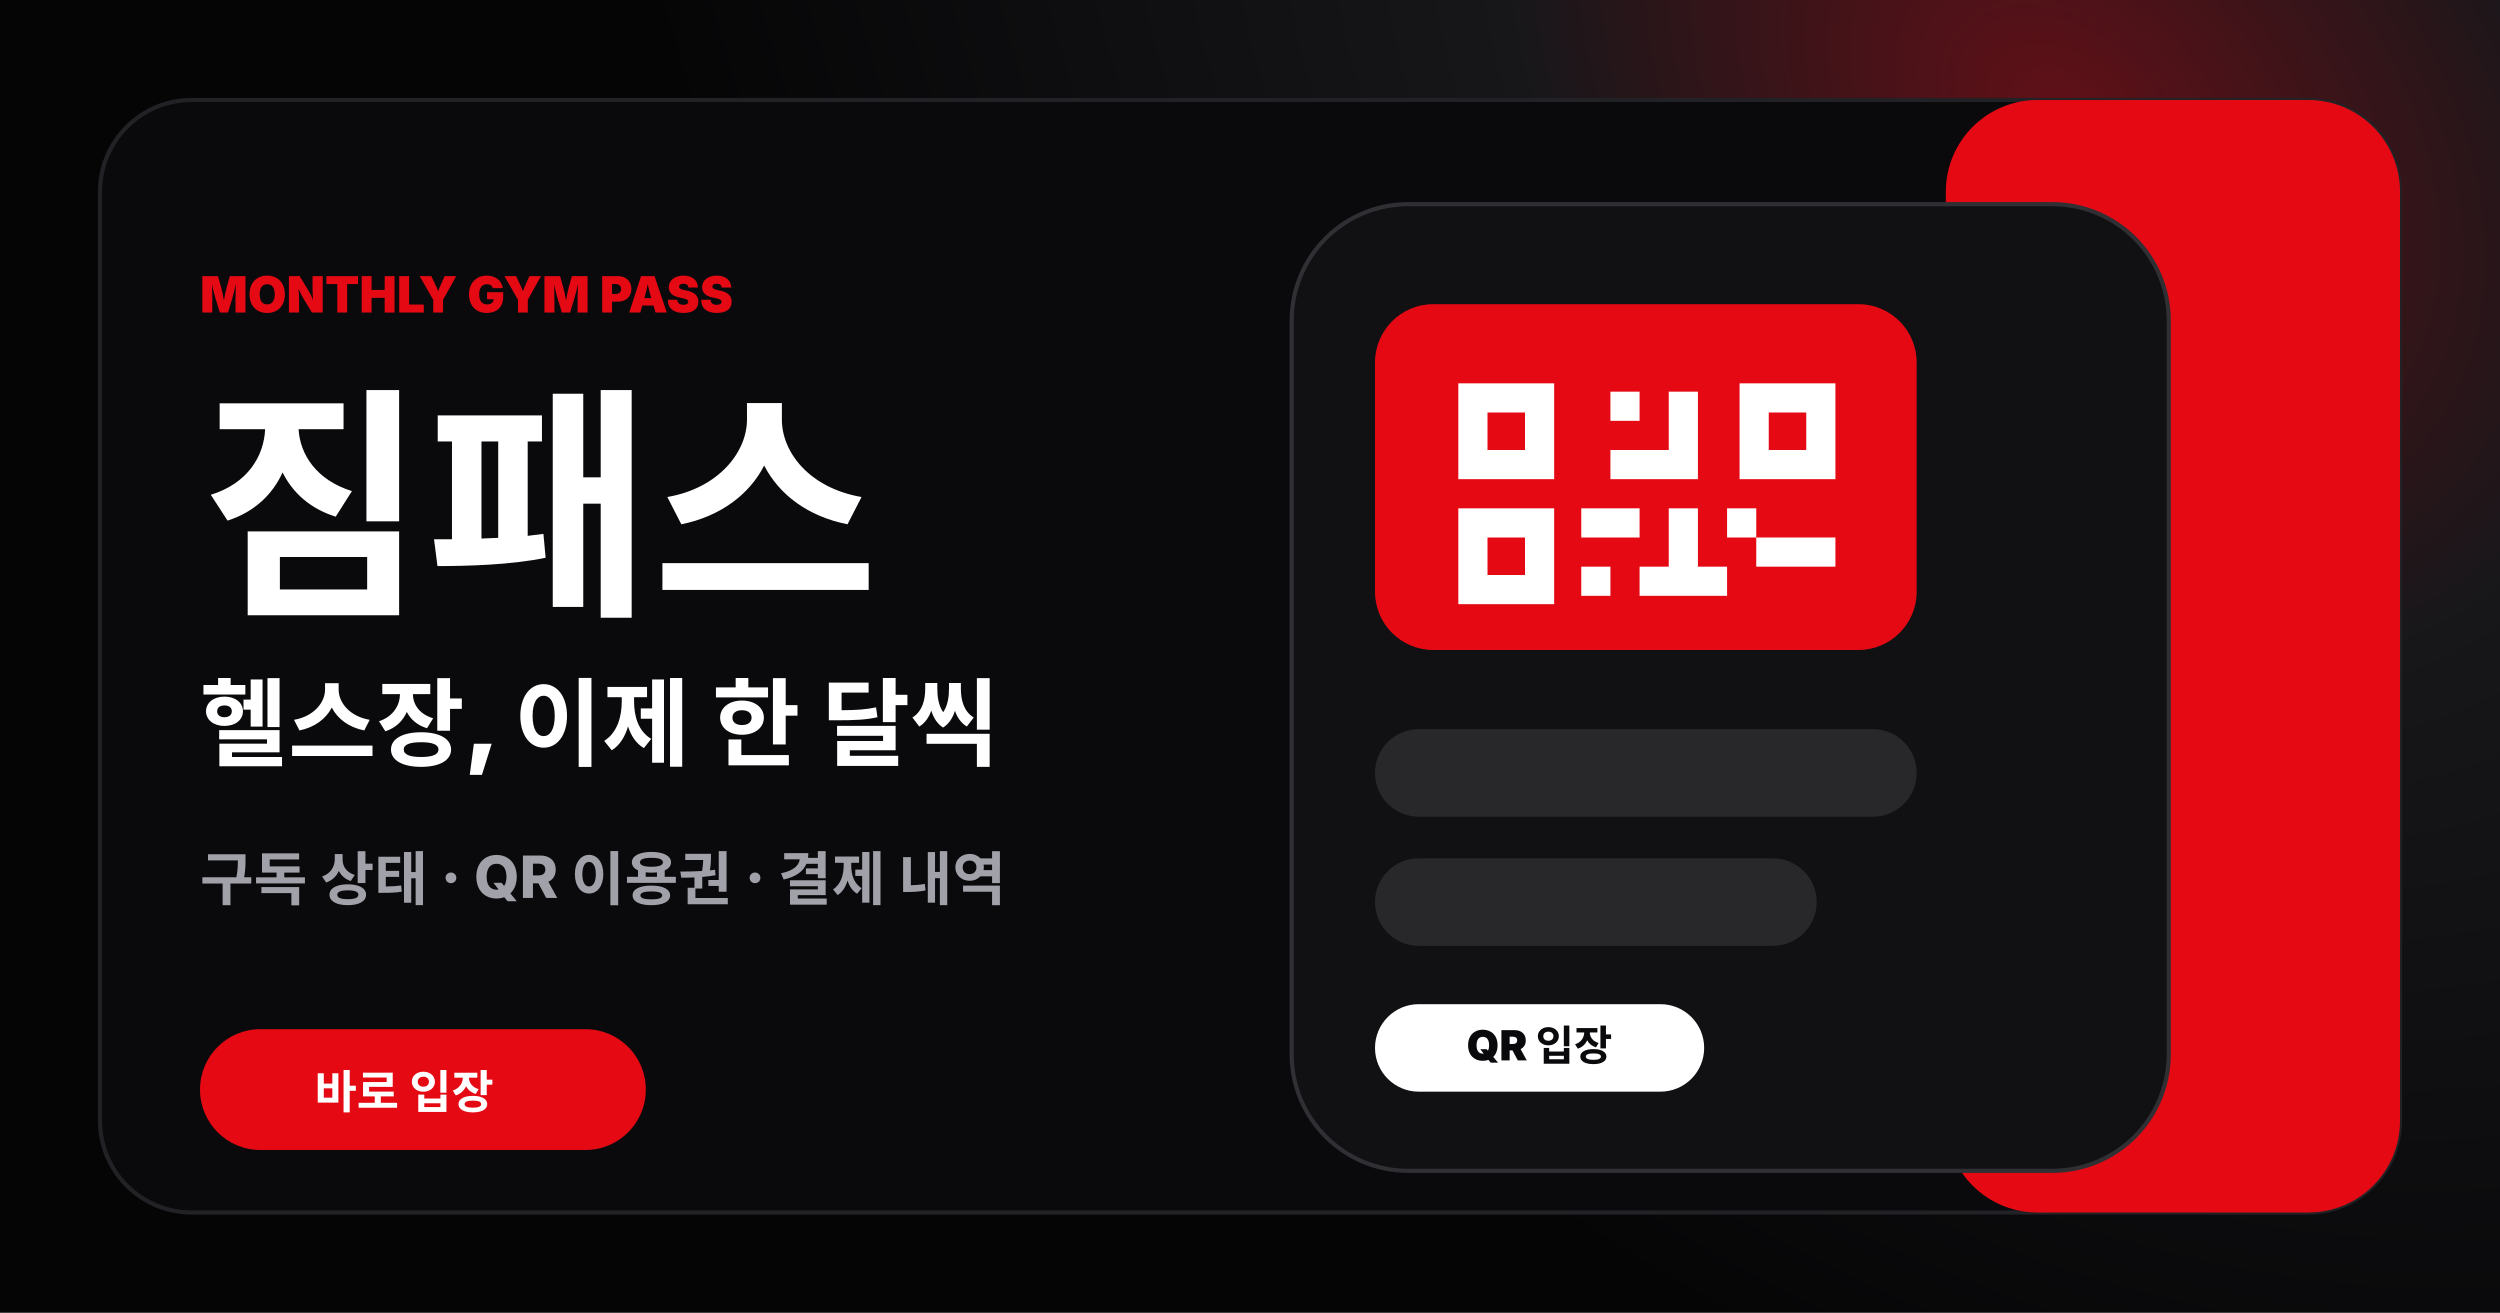
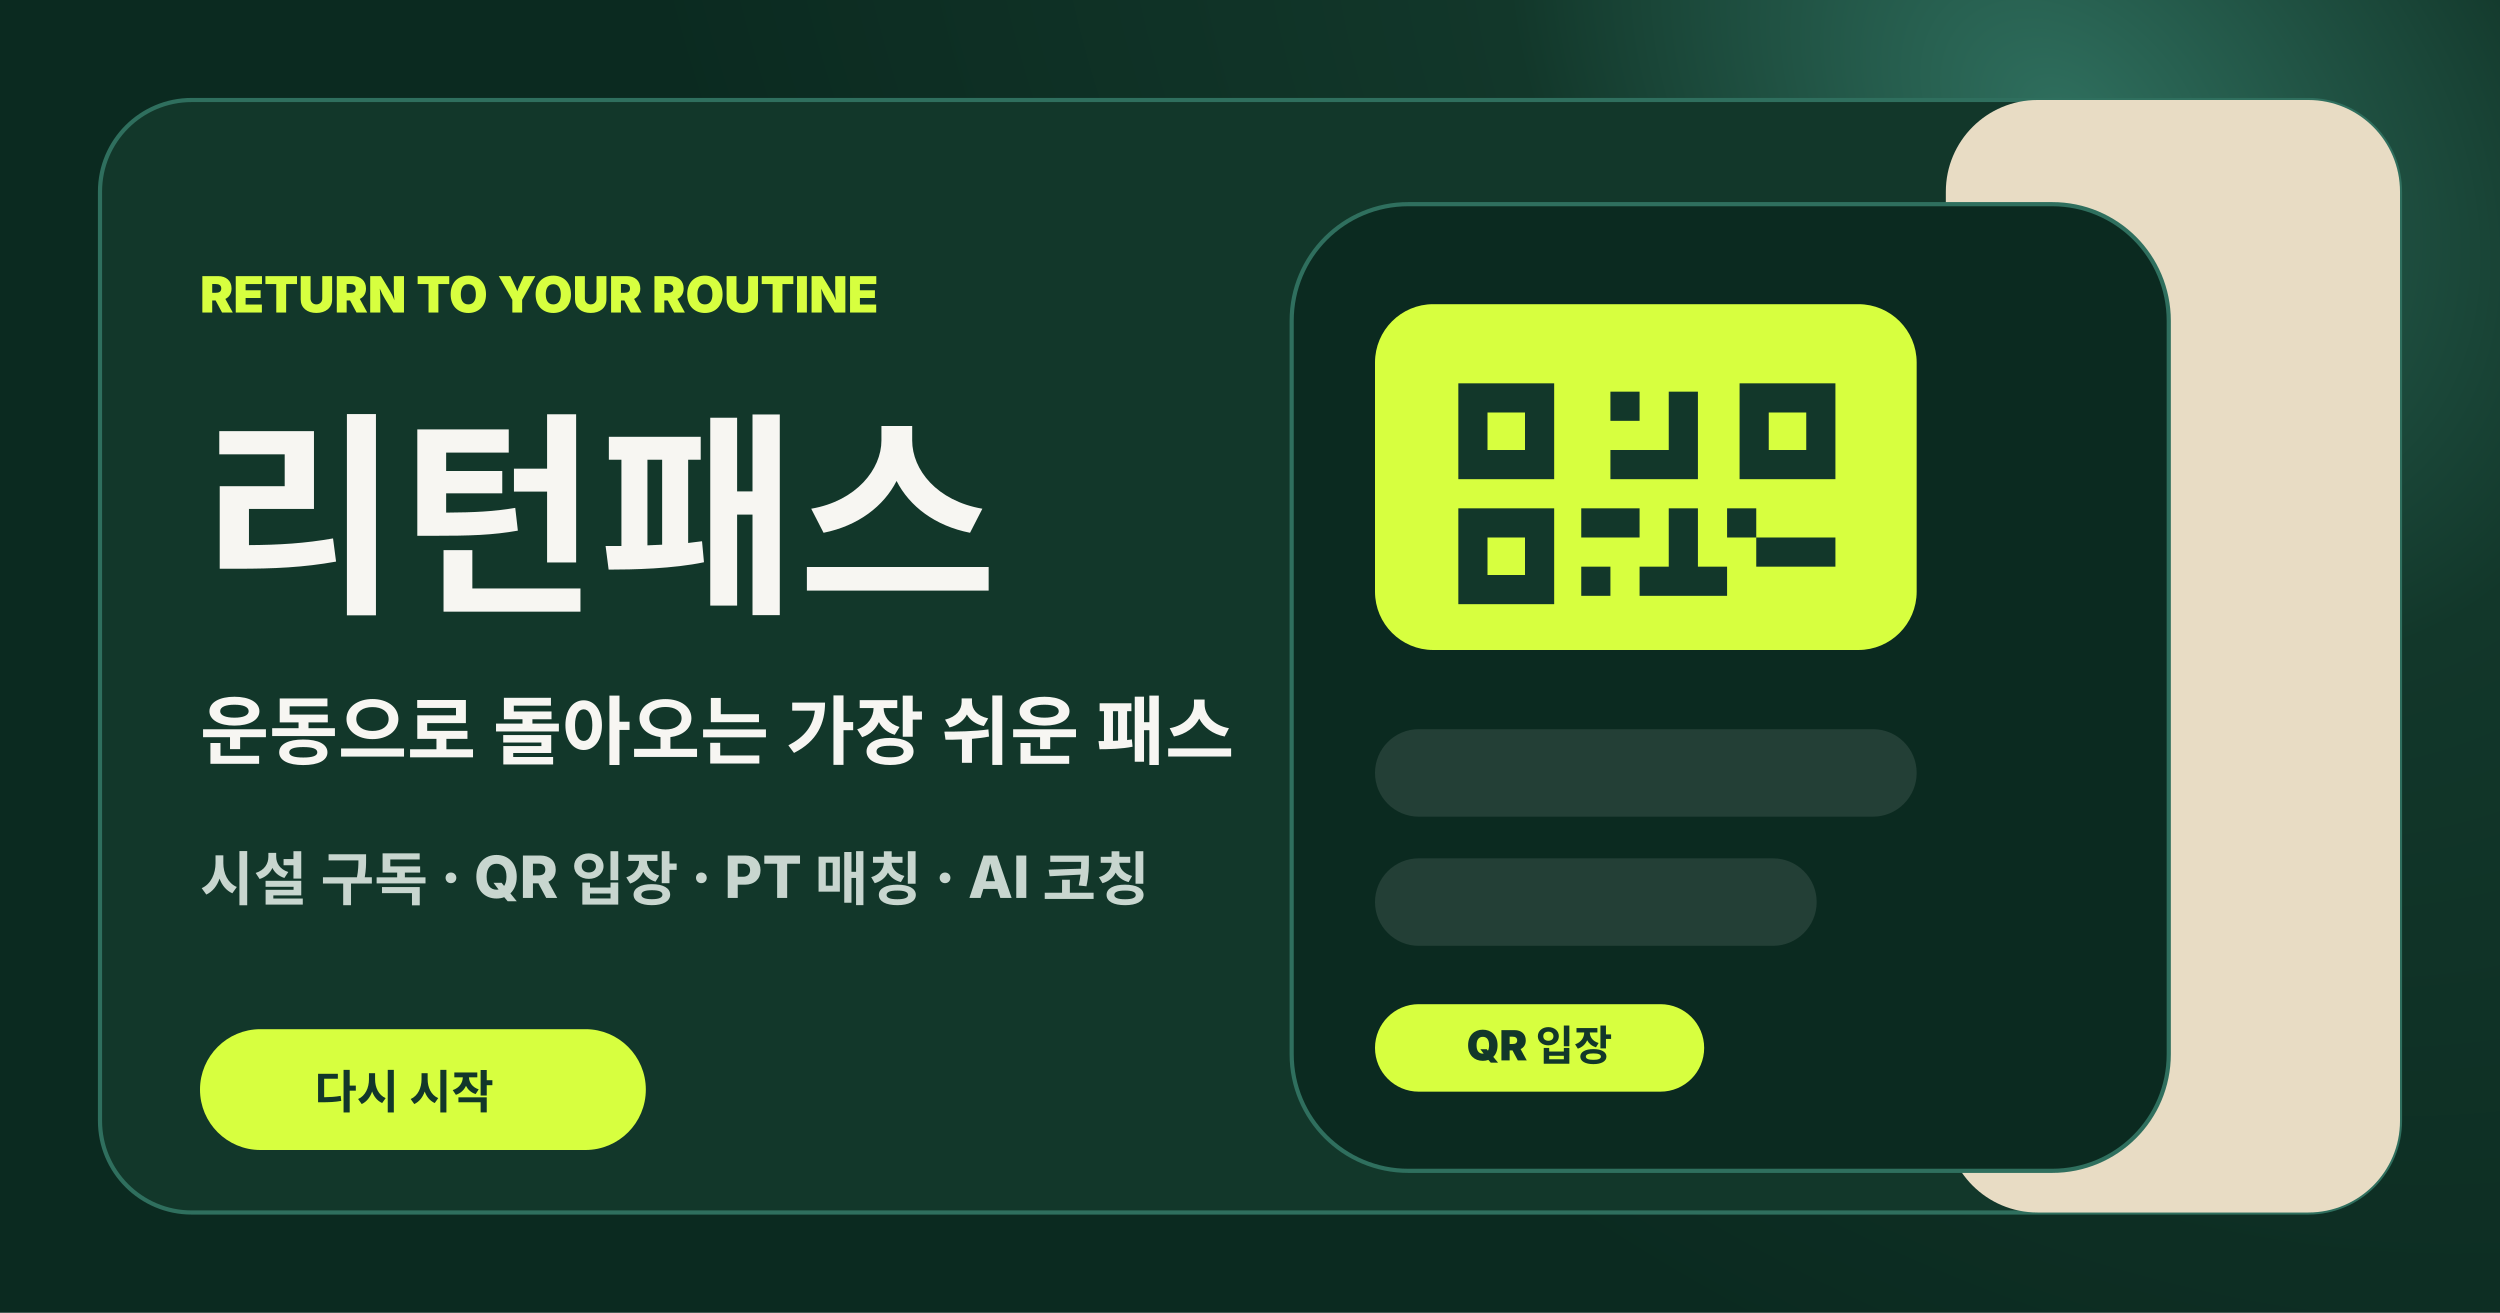
<svg xmlns="http://www.w3.org/2000/svg" width="1200" height="630" viewBox="0 0 1200 630" fill="none">
-   <rect width="1200" height="630" fill="#050506" />
+   <rect width="1200" height="630" fill="#0B2A20" />
  <path d="M0 0H1200V630H0V0Z" fill="url(#bg)" />
-   <rect x="48" y="48" width="1104" height="534" rx="44" fill="#0A0A0C" stroke="#222226" stroke-width="2" />
-   <rect x="934" y="48" width="218" height="534" rx="44" fill="#E50914" />
-   <path d="M676 98H985C1016 98 1041 123 1041 154V506C1041 537 1016 562 985 562H676C645 562 620 537 620 506V154C620 123 645 98 676 98Z" fill="#111114" stroke="#2F2F34" stroke-width="2" />
-   <rect x="660" y="146" width="260" height="166" rx="28" fill="#E50914" />
-   <path d="M700 184H746V230H700V184ZM714 198V216H732V198H714ZM835 184H881V230H835V184ZM849 198V216H867V198H849ZM700 244H746V290H700V244ZM714 258V276H732V258H714ZM773 188H787V202H773V188ZM801 188H815V216H801V188ZM773 216H815V230H773V216ZM759 244H787V258H759V244ZM801 244H815V272H801V244ZM829 244H843V258H829V244ZM843 258H881V272H843V258ZM759 272H773V286H759V272ZM787 272H829V286H787V272Z" fill="#FFFFFF" />
+   <rect x="48" y="48" width="1104" height="534" rx="44" fill="#12372A" stroke="#2F6F5E" stroke-width="2" />
+   <rect x="934" y="48" width="218" height="534" rx="44" fill="#E8DCC4" />
+   <path d="M676 98H985C1016 98 1041 123 1041 154V506C1041 537 1016 562 985 562H676C645 562 620 537 620 506V154C620 123 645 98 676 98Z" fill="#0B2A20" stroke="#2F6F5E" stroke-width="2" />
+   <rect x="660" y="146" width="260" height="166" rx="28" fill="#D7FF3F" />
+   <path d="M700 184H746V230H700V184ZM714 198V216H732V198H714ZM835 184H881V230H835V184ZM849 198V216H867V198H849ZM700 244H746V290H700V244ZM714 258V276H732V258H714ZM773 188H787V202H773V188ZM801 188H815V216H801V188ZM773 216H815V230H773V216ZM759 244H787V258H759V244ZM801 244H815V272H801V244ZM829 244H843V258H829V244ZM843 258H881V272H843V258ZM759 272H773V286H759V272ZM787 272H829V286H787V272Z" fill="#12372A" />
  <rect x="660" y="350" width="260" height="42" rx="21" fill="#FFFFFF" fill-opacity="0.1" />
  <rect x="660" y="412" width="212" height="42" rx="21" fill="#FFFFFF" fill-opacity="0.1" />
-   <rect x="660" y="482" width="158" height="42" rx="21" fill="#FFFFFF" />
-   <text x="704" y="509" fill="#0A0A0C" font-family="Pretendard, Inter, Arial, sans-serif" font-size="20" font-weight="900">QR 입장</text>
-   <text x="96" y="150" fill="#E50914" font-family="Pretendard, Inter, Arial, sans-serif" font-size="24" font-weight="900">MONTHLY GYM PASS</text>
-   <text x="96" y="286" fill="#FFFFFF" font-family="Pretendard, Inter, Arial, sans-serif" font-size="118" font-weight="900">짐패스</text>
-   <text x="96" y="364" fill="#FFFFFF" font-family="Pretendard, Inter, Arial, sans-serif" font-size="46" font-weight="900">헬스장, 이제 한 달씩</text>
-   <text x="96" y="432" fill="#A1A1AA" font-family="Pretendard, Inter, Arial, sans-serif" font-size="28" font-weight="800">구독 상태 · QR 이용권 · 결제 내역</text>
-   <rect x="96" y="494" width="214" height="58" rx="29" fill="#E50914" />
-   <text x="151" y="532" fill="#FFFFFF" font-family="Pretendard, Inter, Arial, sans-serif" font-size="22" font-weight="900">바로 입장</text>
+   <rect x="660" y="482" width="158" height="42" rx="21" fill="#D7FF3F" />
+   <text x="704" y="509" fill="#12372A" font-family="Pretendard, Inter, Arial, sans-serif" font-size="20" font-weight="900">QR 입장</text>
+   <text x="96" y="150" fill="#D7FF3F" font-family="Pretendard, Inter, Arial, sans-serif" font-size="24" font-weight="900">RETURN TO YOUR ROUTINE</text>
+   <text x="96" y="286" fill="#F7F6F2" font-family="Pretendard, Inter, Arial, sans-serif" font-size="104" font-weight="900">리턴패스</text>
+   <text x="96" y="364" fill="#F7F6F2" font-family="Pretendard, Inter, Arial, sans-serif" font-size="36" font-weight="900">운동으로 돌아오는 가장 쉬운 패스</text>
+   <text x="96" y="432" fill="#C8D6CF" font-family="Pretendard, Inter, Arial, sans-serif" font-size="28" font-weight="800">시설 구독 · QR 입장 · PT 매칭 · AI 코칭</text>
+   <rect x="96" y="494" width="214" height="58" rx="29" fill="#D7FF3F" />
+   <text x="151" y="532" fill="#12372A" font-family="Pretendard, Inter, Arial, sans-serif" font-size="22" font-weight="900">다시 시작</text>
  <defs>
    <radialGradient id="bg" cx="0" cy="0" r="1" gradientUnits="userSpaceOnUse" gradientTransform="translate(992 58) rotate(134) scale(572 808)">
-       <stop stop-color="#611017" />
-       <stop offset="0.38" stop-color="#17171A" />
-       <stop offset="1" stop-color="#050506" />
+       <stop stop-color="#2F6F5E" />
+       <stop offset="0.38" stop-color="#12372A" />
+       <stop offset="1" stop-color="#0B2A20" />
    </radialGradient>
  </defs>
</svg>
